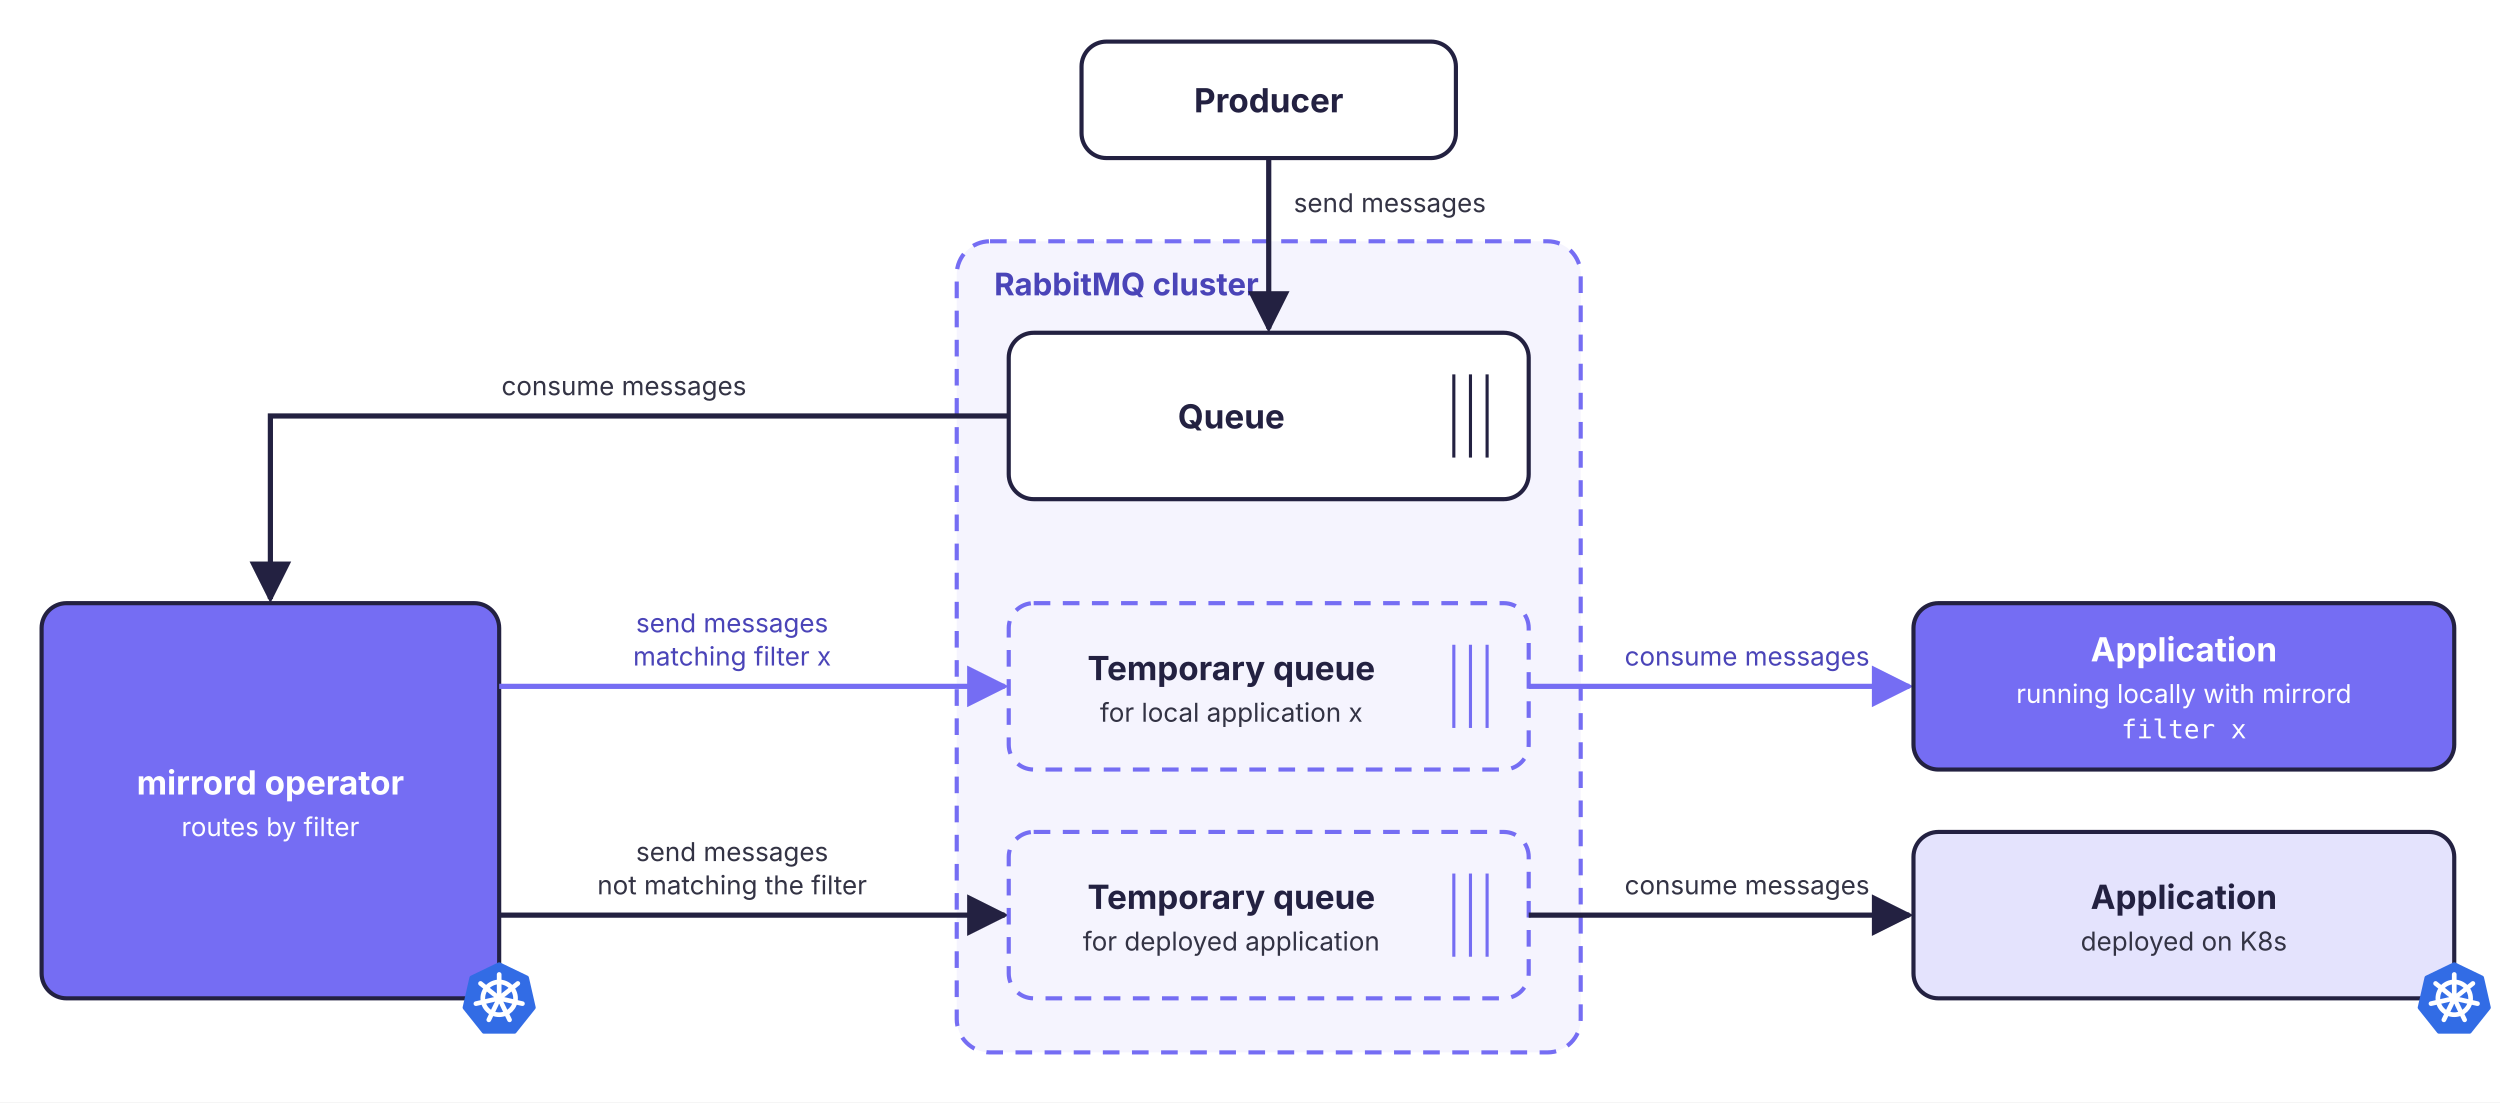
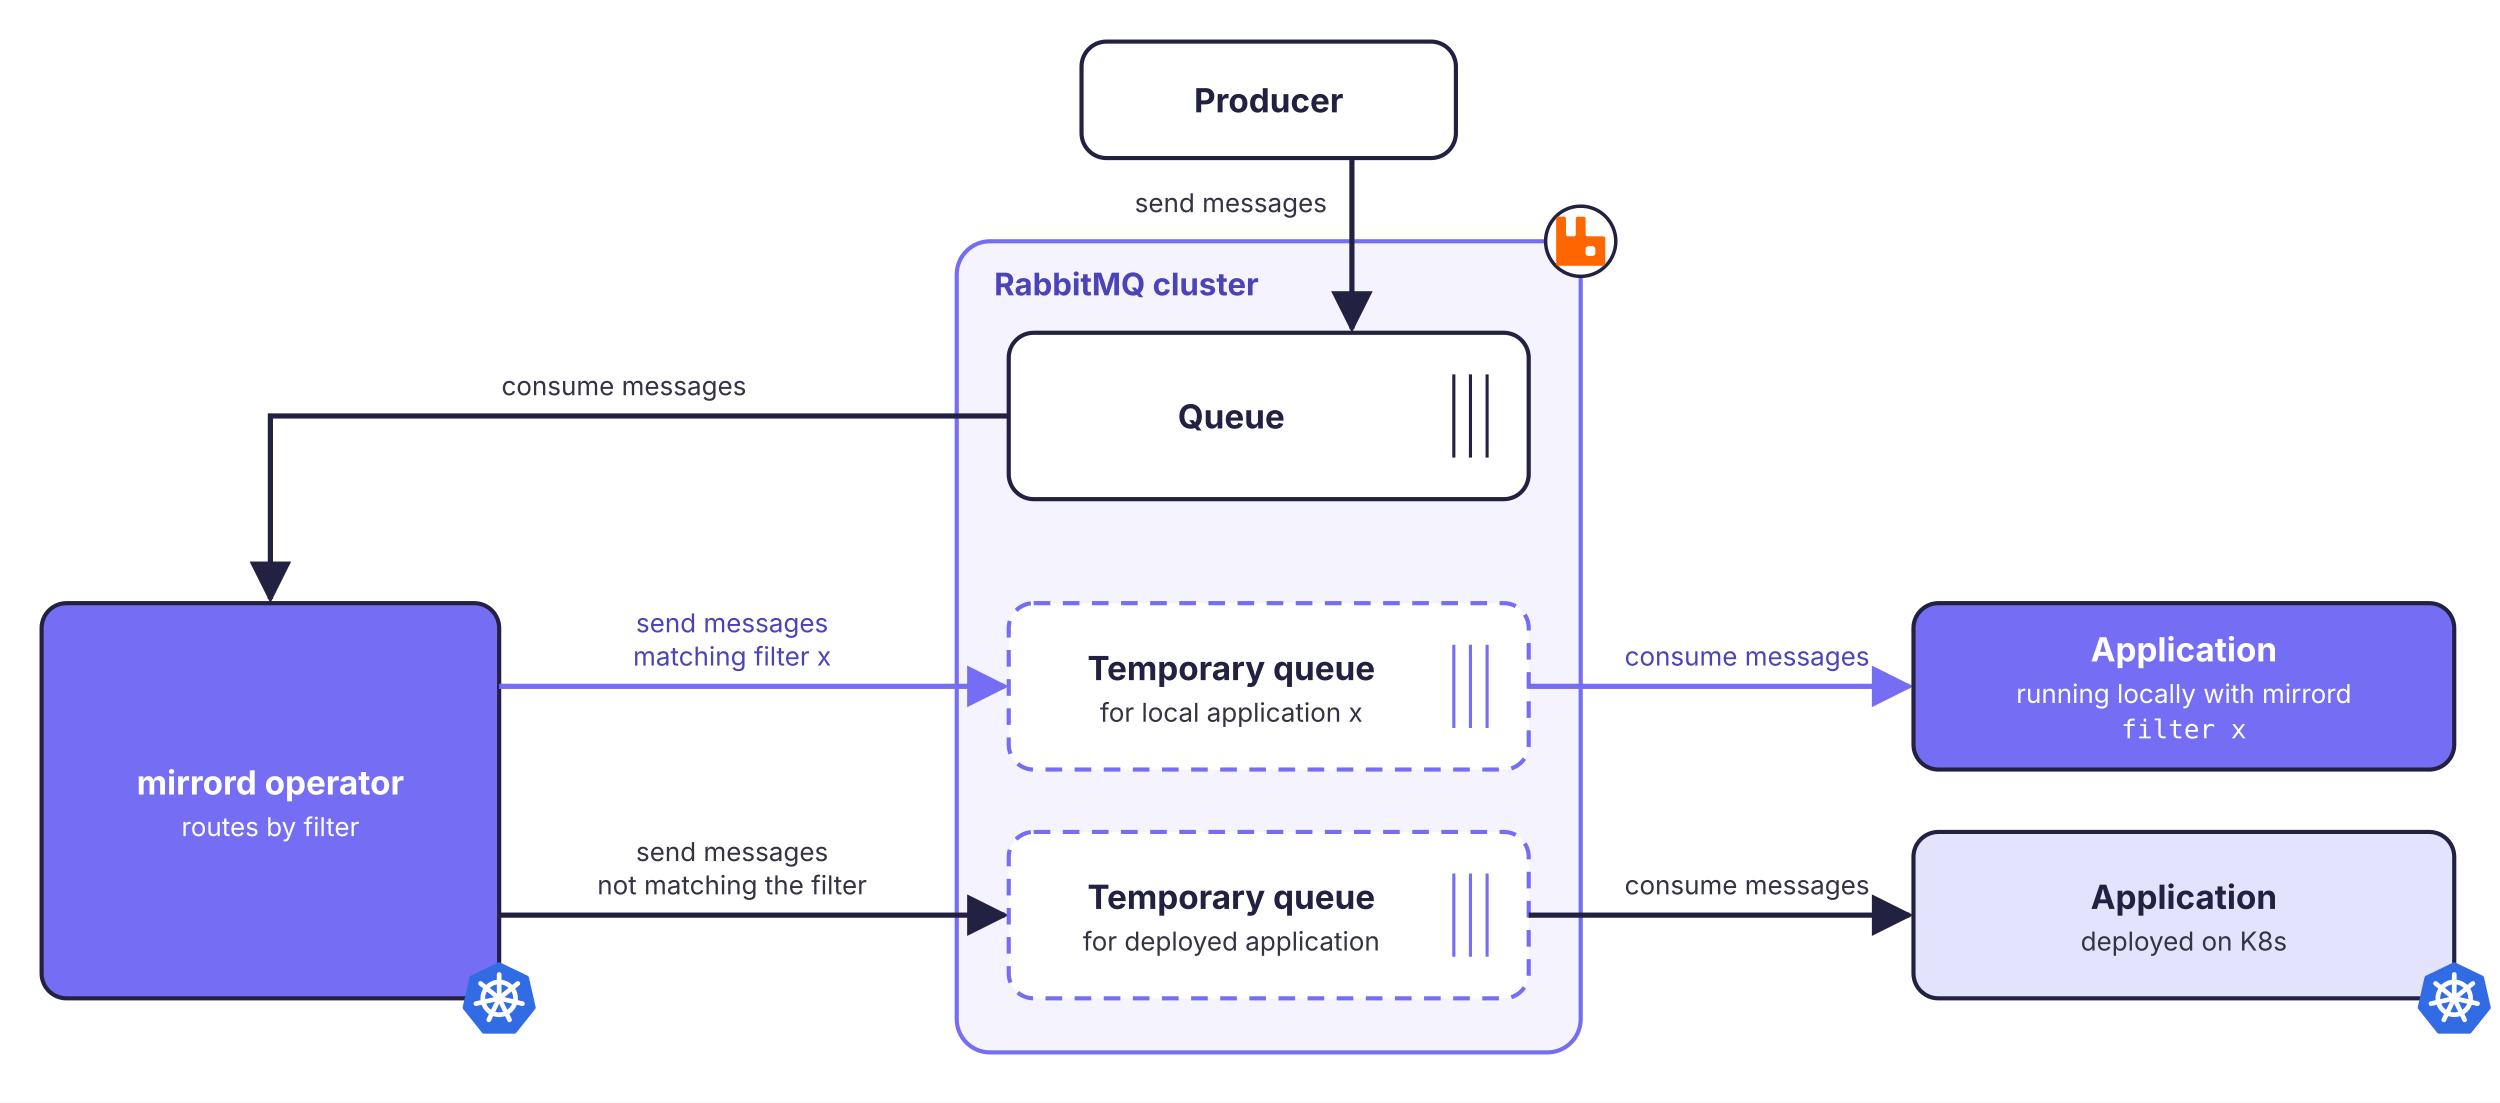
<svg xmlns="http://www.w3.org/2000/svg" viewBox="0 0 1202 530" width="1202" height="530" font-family="Inter, Helvetica, Arial, sans-serif" role="img" aria-labelledby="t d">
  <defs>
    <marker id="arrow" viewBox="0 0 10 10" refX="9" refY="5" markerWidth="8" markerHeight="8" orient="auto-start-reverse">
      <path d="M0 0 L10 5 L0 10 z" fill="#232141" />
    </marker>
    <marker id="arrow-purple" viewBox="0 0 10 10" refX="9" refY="5" markerWidth="8" markerHeight="8" orient="auto-start-reverse">
      <path d="M0 0 L10 5 L0 10 z" fill="#756DF3" />
    </marker>
    <symbol id="k8s" viewBox="0 0 32 32">
      <polygon points="16.00,1.60 27.73,7.25 30.62,19.94 22.51,30.11 9.49,30.11 1.38,19.94 4.27,7.25" fill="#326CE5" stroke="#326CE5" stroke-width="2" stroke-linejoin="round" />
      <g fill="none" stroke="#ffffff" stroke-width="2" stroke-linecap="round">
        <circle cx="16" cy="16" r="7" />
        <line x1="16.00" y1="13.40" x2="16.00" y2="5.80" />
        <line x1="18.03" y1="14.38" x2="23.97" y2="9.64" />
        <line x1="18.53" y1="16.58" x2="25.94" y2="18.27" />
        <line x1="17.13" y1="18.34" x2="20.43" y2="25.19" />
        <line x1="14.87" y1="18.34" x2="11.57" y2="25.19" />
        <line x1="13.47" y1="16.58" x2="6.06" y2="18.27" />
        <line x1="13.97" y1="14.38" x2="8.03" y2="9.64" />
      </g>
      <circle cx="16" cy="16" r="2.4" fill="#ffffff" />
    </symbol>
+     <symbol id="rabbitmq" viewBox="0 0 32 32">
+       <circle cx="16" cy="16" r="15" fill="#ffffff" stroke="#232141" stroke-width="1.5" />
+       <path transform="translate(5.5 5.5) scale(0.875)" fill="#FF6600" d="M23.035 9.601h-7.677a.956.956 0 01-.962-.962V.962a.956.956 0 00-.962-.956H10.56a.956.956 0 00-.962.956V8.64a.956.956 0 01-.962.962H5.762a.956.956 0 01-.961-.962V.962A.956.956 0 003.839 0H.959a.956.956 0 00-.956.962v22.076A.956.956 0 00.965 24h22.07a.956.956 0 00.962-.962V10.58a.956.956 0 00-.962-.98zm-3.86 8.152a1.437 1.437 0 01-1.437 1.443h-1.924a1.437 1.437 0 01-1.436-1.443v-1.917a1.437 1.437 0 011.436-1.443h1.924a1.437 1.437 0 011.437 1.443z" />
+     </symbol>
  </defs>
  <rect x="0" y="0" width="1202" height="530" fill="#ffffff" />
-   <rect x="460" y="116" width="300" height="390" rx="16" fill="#F5F4FE" stroke="#756DF3" stroke-width="2" stroke-dasharray="8 6" />
+   <rect x="460" y="116" width="300" height="390" rx="16" fill="#F5F4FE" stroke="#756DF3" stroke-width="2" />
  <text x="478" y="142" font-size="15" font-weight="700" fill="#4a44b8" text-anchor="start">RabbitMQ cluster</text>
  <rect x="520" y="20" width="180" height="56" rx="12" fill="#ffffff" stroke="#232141" stroke-width="2" />
  <text x="610" y="54" font-size="16" font-weight="700" fill="#232141" text-anchor="middle">Producer</text>
-   <line x1="610" y1="76" x2="610" y2="158" stroke="#232141" stroke-width="2.5" marker-end="url(#arrow)" />
-   <text x="622" y="102" font-size="12.5" fill="#333344" text-anchor="start">send messages</text>
+   <line x1="650" y1="76" x2="650" y2="158" stroke="#232141" stroke-width="2.5" marker-end="url(#arrow)" />
+   <text x="638" y="102" font-size="12.5" fill="#333344" text-anchor="end">send messages</text>
  <rect x="485" y="160" width="250" height="80" rx="12" fill="#ffffff" stroke="#232141" stroke-width="2" />
  <line x1="699" y1="180" x2="699" y2="220" stroke="#232141" stroke-width="1.5" />
  <line x1="707" y1="180" x2="707" y2="220" stroke="#232141" stroke-width="1.5" />
  <line x1="715" y1="180" x2="715" y2="220" stroke="#232141" stroke-width="1.5" />
  <text x="592" y="206" font-size="16" font-weight="700" fill="#232141" text-anchor="middle">Queue</text>
  <polyline points="485,200 130,200 130,288" fill="none" stroke="#232141" stroke-width="2.5" marker-end="url(#arrow)" />
  <text x="300" y="190" font-size="12.5" fill="#333344" text-anchor="middle">consume messages</text>
  <rect x="20" y="290" width="220" height="190" rx="12" fill="#756DF3" stroke="#232141" stroke-width="2" />
  <text x="130" y="382" font-size="16" font-weight="700" fill="#ffffff" text-anchor="middle">mirrord operator</text>
  <text x="130" y="402" font-size="12.5" fill="#ffffff" text-anchor="middle">routes by filter</text>
  <line x1="240" y1="330" x2="483" y2="330" stroke="#756DF3" stroke-width="2.5" marker-end="url(#arrow-purple)" />
  <text x="352" y="304" font-size="12.5" fill="#4a44b8" text-anchor="middle">send messages</text>
  <text x="352" y="320" font-size="12.5" fill="#4a44b8" text-anchor="middle">matching filter x</text>
-   <rect x="485" y="290" width="250" height="80" rx="12" fill="#F5F4FE" stroke="#756DF3" stroke-width="2" stroke-dasharray="8 6" />
+   <rect x="485" y="290" width="250" height="80" rx="12" fill="#ffffff" stroke="#756DF3" stroke-width="2" stroke-dasharray="8 6" />
  <line x1="699" y1="310" x2="699" y2="350" stroke="#756DF3" stroke-width="1.5" />
  <line x1="707" y1="310" x2="707" y2="350" stroke="#756DF3" stroke-width="1.5" />
  <line x1="715" y1="310" x2="715" y2="350" stroke="#756DF3" stroke-width="1.5" />
  <text x="592" y="327" font-size="16" font-weight="700" fill="#232141" text-anchor="middle">Temporary queue</text>
  <text x="592" y="347" font-size="12.5" fill="#333344" text-anchor="middle">for local application x</text>
  <line x1="735" y1="330" x2="918" y2="330" stroke="#756DF3" stroke-width="2.5" marker-end="url(#arrow-purple)" />
  <text x="840" y="320" font-size="12.5" fill="#4a44b8" text-anchor="middle">consume messages</text>
  <rect x="920" y="290" width="260" height="80" rx="12" fill="#756DF3" stroke="#232141" stroke-width="2" />
  <text x="1050" y="318" font-size="16" font-weight="700" fill="#ffffff" text-anchor="middle">Application</text>
  <text x="1050" y="338" font-size="12.5" fill="#ffffff" text-anchor="middle">running locally with mirrord</text>
  <text x="1050" y="355" font-size="12.5" font-family="Menlo, Consolas, monospace" fill="#ffffff" text-anchor="middle">filter x</text>
  <line x1="240" y1="440" x2="483" y2="440" stroke="#232141" stroke-width="2.5" marker-end="url(#arrow)" />
  <text x="352" y="414" font-size="12.5" fill="#333344" text-anchor="middle">send messages</text>
  <text x="352" y="430" font-size="12.5" fill="#333344" text-anchor="middle">not matching the filter</text>
-   <rect x="485" y="400" width="250" height="80" rx="12" fill="#F5F4FE" stroke="#756DF3" stroke-width="2" stroke-dasharray="8 6" />
+   <rect x="485" y="400" width="250" height="80" rx="12" fill="#ffffff" stroke="#756DF3" stroke-width="2" stroke-dasharray="8 6" />
  <line x1="699" y1="420" x2="699" y2="460" stroke="#756DF3" stroke-width="1.5" />
  <line x1="707" y1="420" x2="707" y2="460" stroke="#756DF3" stroke-width="1.5" />
  <line x1="715" y1="420" x2="715" y2="460" stroke="#756DF3" stroke-width="1.5" />
  <text x="592" y="437" font-size="16" font-weight="700" fill="#232141" text-anchor="middle">Temporary queue</text>
  <text x="592" y="457" font-size="12.5" fill="#333344" text-anchor="middle">for deployed application</text>
  <line x1="735" y1="440" x2="918" y2="440" stroke="#232141" stroke-width="2.5" marker-end="url(#arrow)" />
  <text x="840" y="430" font-size="12.5" fill="#333344" text-anchor="middle">consume messages</text>
  <rect x="920" y="400" width="260" height="80" rx="12" fill="#E4E3FD" stroke="#232141" stroke-width="2" />
  <text x="1050" y="437" font-size="16" font-weight="700" fill="#232141" text-anchor="middle">Application</text>
  <text x="1050" y="457" font-size="12.5" fill="#333344" text-anchor="middle">deployed on K8s</text>
  <use href="#k8s" x="222" y="462" width="36" height="36" />
  <use href="#k8s" x="1162" y="462" width="36" height="36" />
+   <use href="#rabbitmq" x="742" y="98" width="36" height="36" />
</svg>
